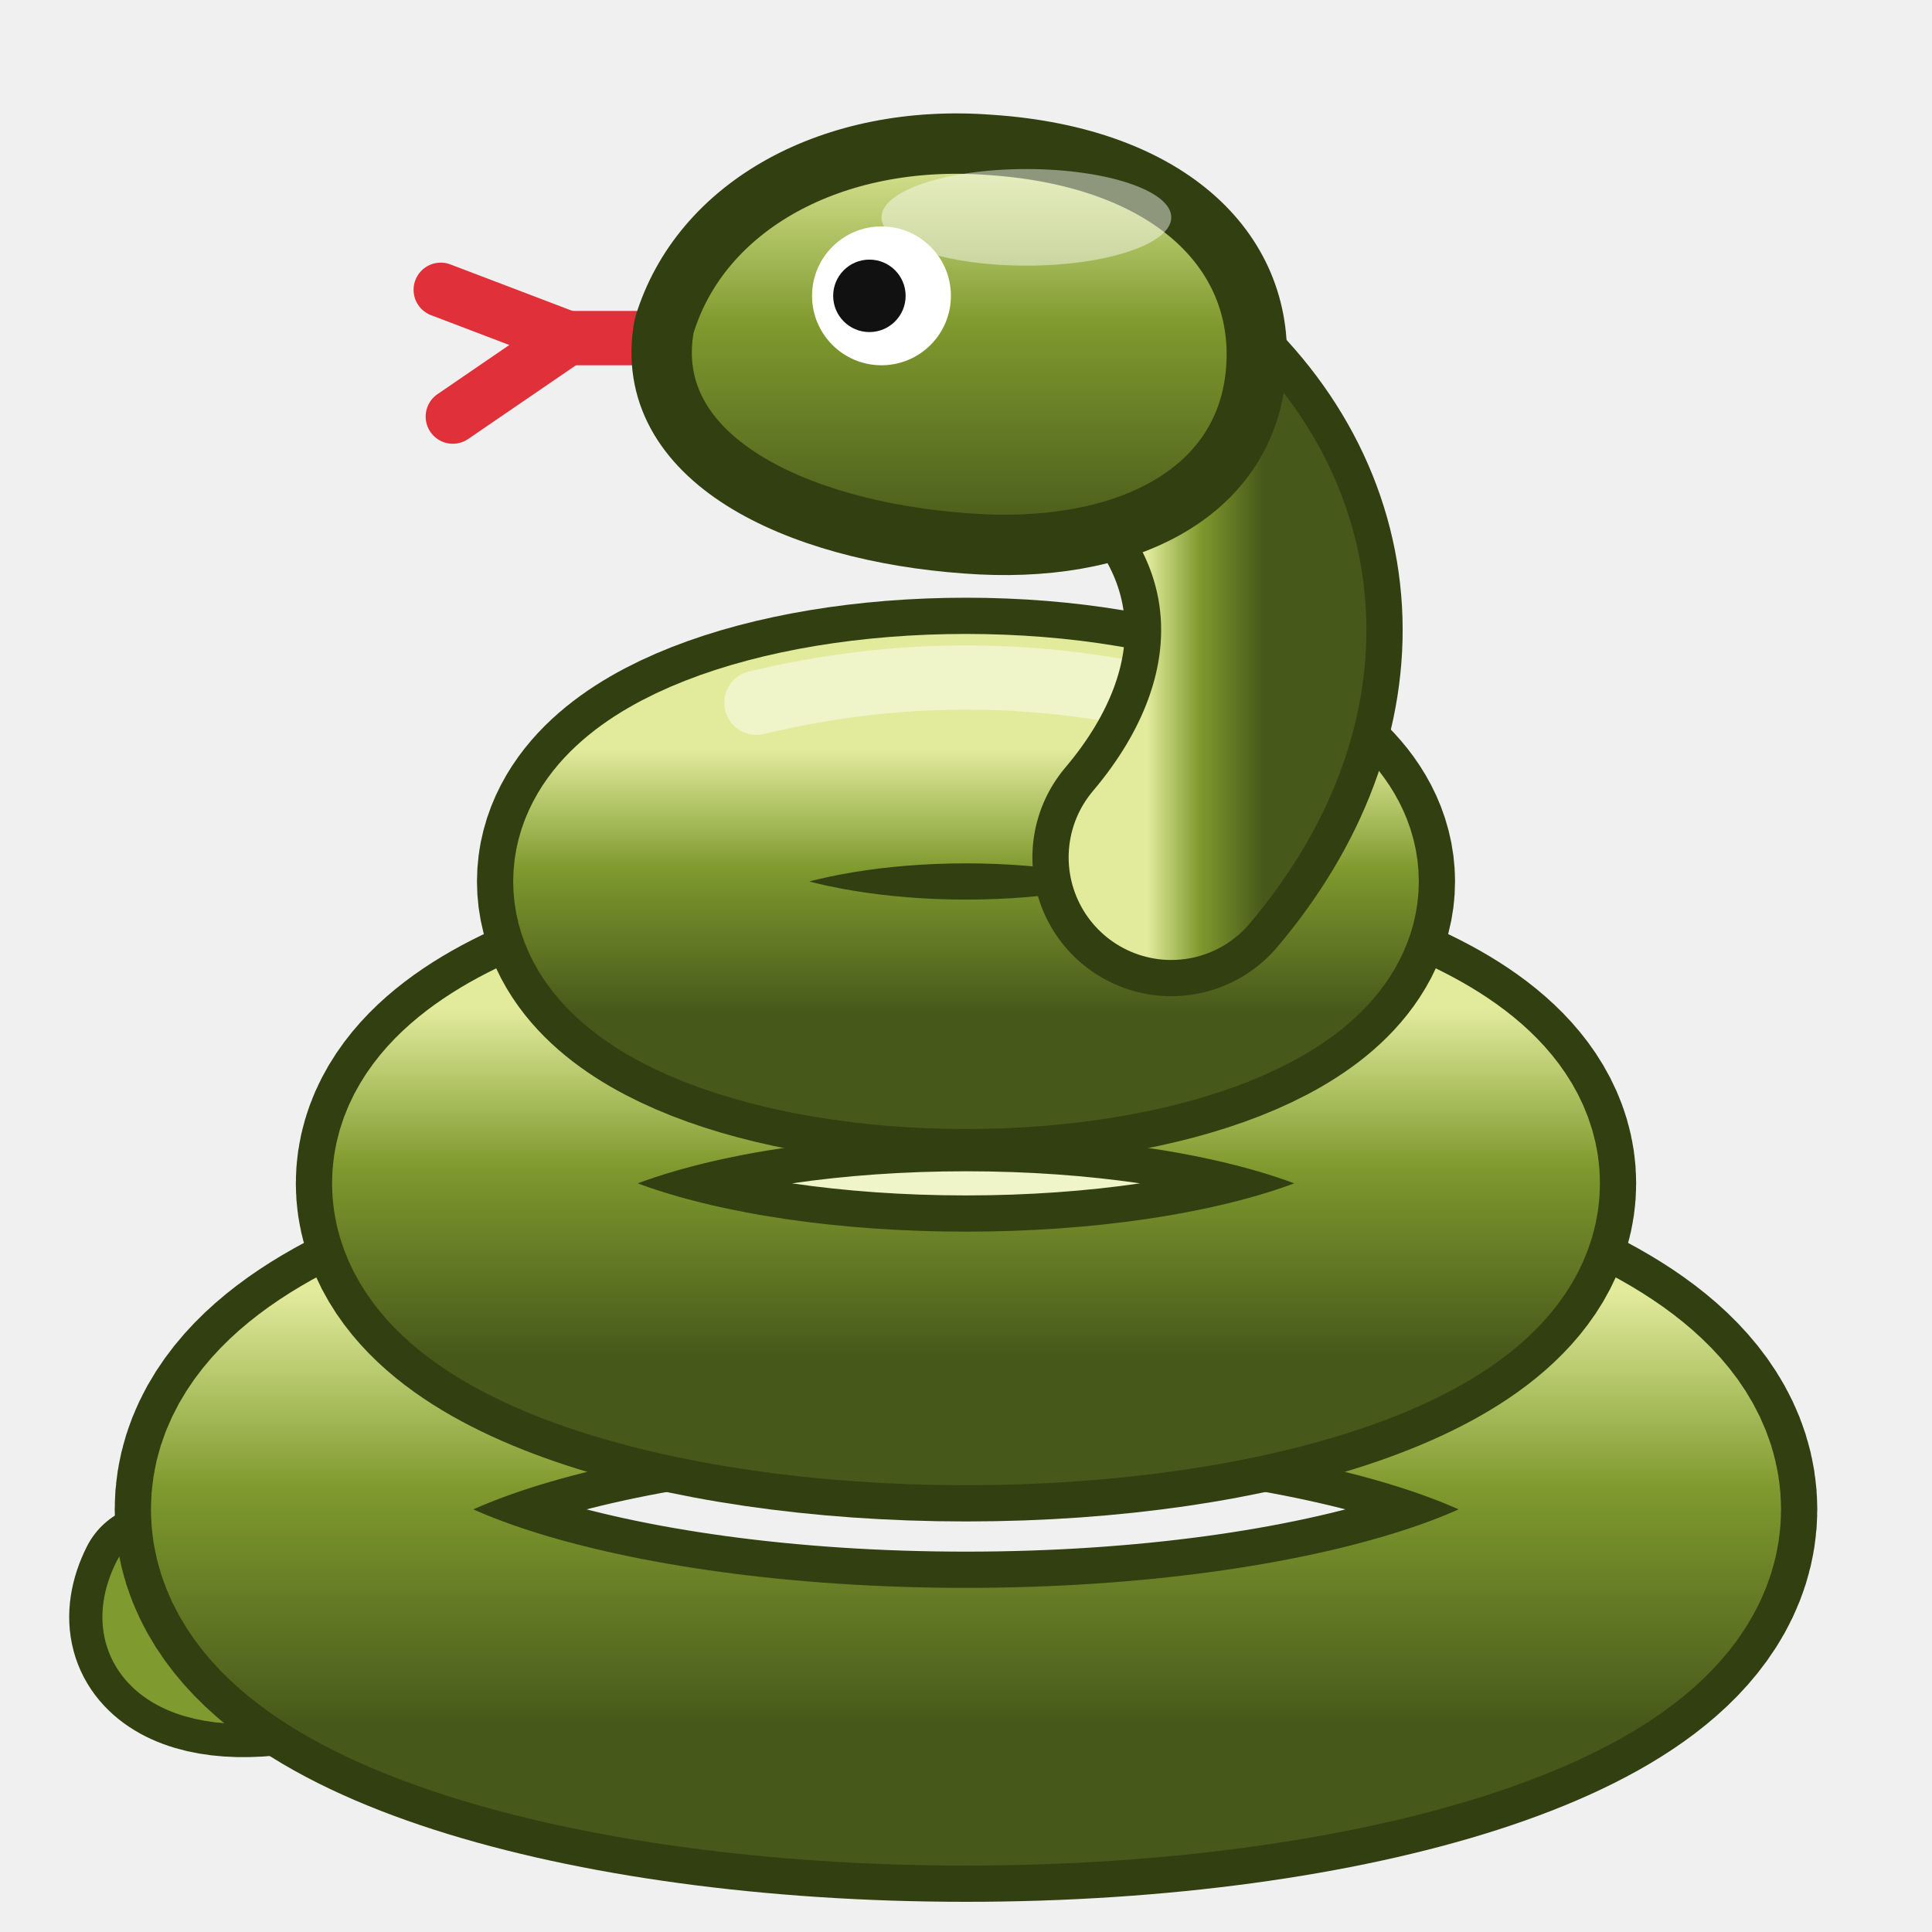
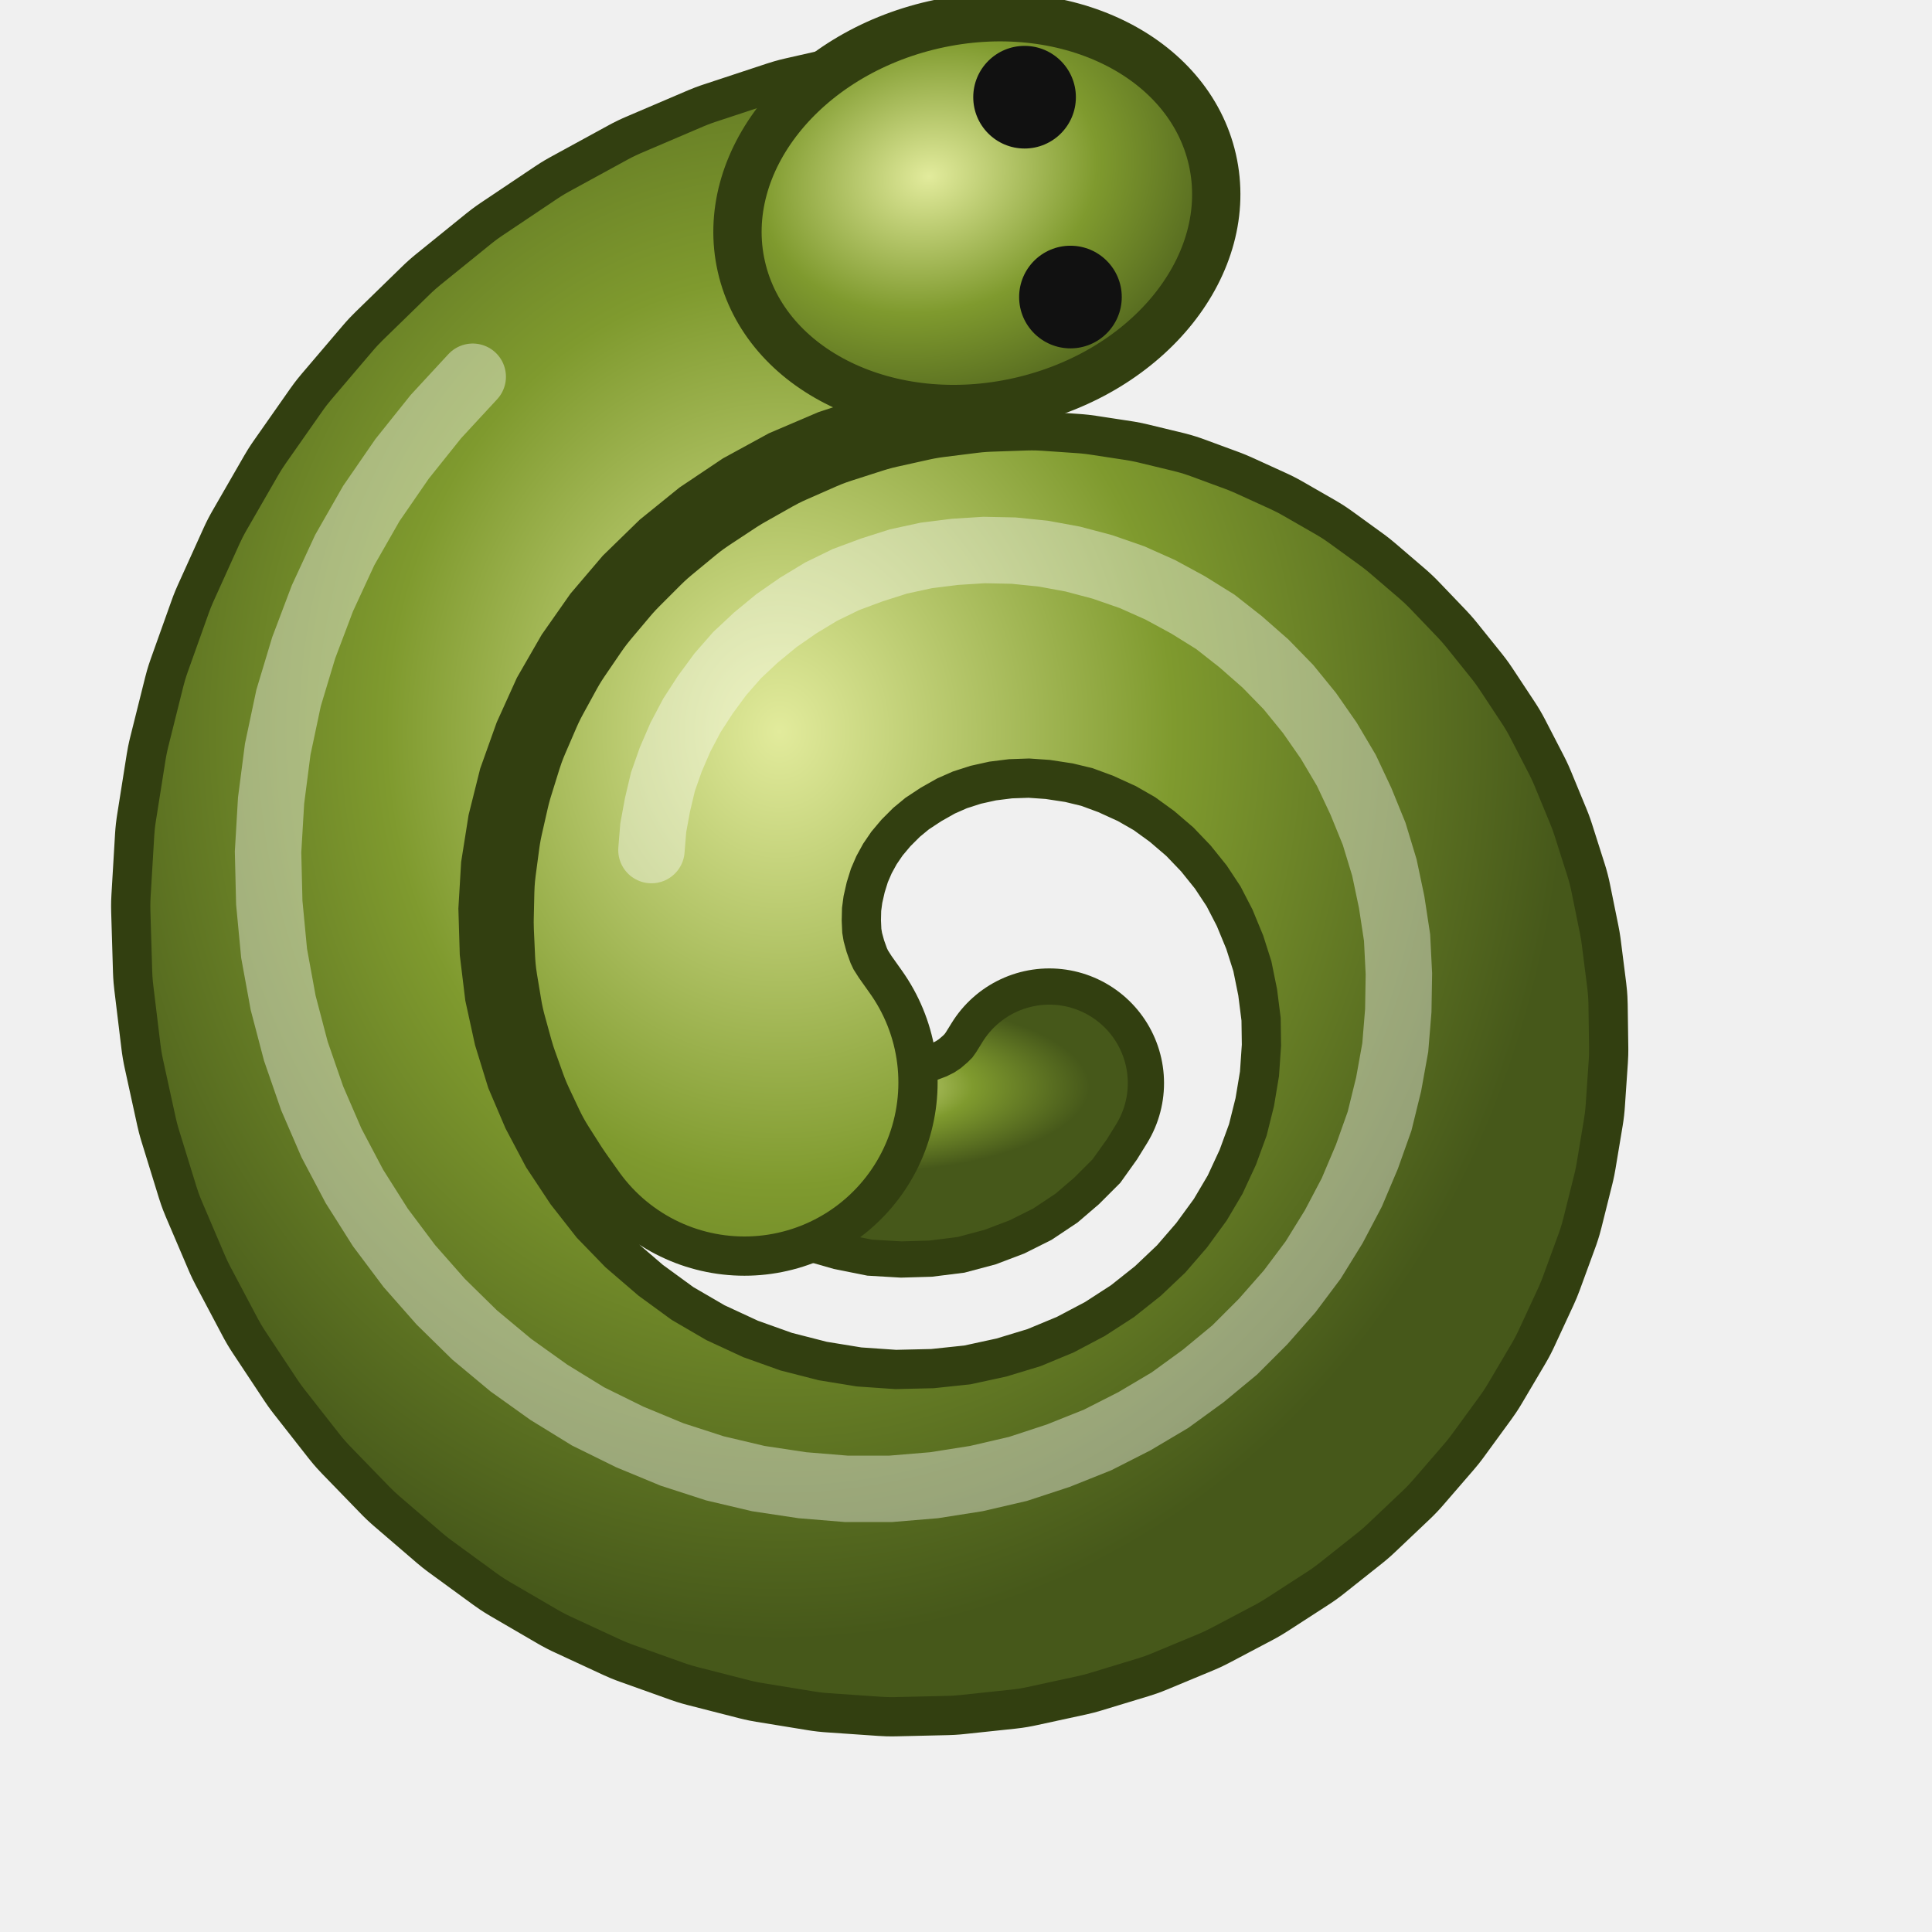
<svg xmlns="http://www.w3.org/2000/svg" viewBox="0 0 32 32">
  <defs>
-     <linearGradient id="t" x1="0" y1="0" x2="0" y2="1">
+     <radialGradient id="t" cx=".42" cy=".38" r=".7">
      <stop offset="0" stop-color="#e2eb9c" />
-       <stop offset=".45" stop-color="#7f9a2e" />
+       <stop offset=".5" stop-color="#7f9a2e" />
      <stop offset="1" stop-color="#46581a" />
-     </linearGradient>
-     <linearGradient id="n" x1="0" y1="0" x2="1" y2="0">
-       <stop offset="0" stop-color="#e2eb9c" />
-       <stop offset=".45" stop-color="#7f9a2e" />
-       <stop offset="1" stop-color="#46581a" />
-     </linearGradient>
+     </radialGradient>
  </defs>
-   <path d="M5.4 27.6C3.2 28.2 2 27.4 2.6 26.2" fill="none" stroke="#323f10" stroke-width="2.6" stroke-linecap="round" />
-   <path d="M5.4 27.6C3.2 28.2 2 27.4 2.6 26.2" fill="none" stroke="#7f9a2e" stroke-width="1.5" stroke-linecap="round" />
-   <ellipse cx="16" cy="25" rx="11.2" ry="3.6" fill="none" stroke="#323f10" stroke-width="5.8" />
-   <ellipse cx="16" cy="25" rx="11.2" ry="3.6" fill="none" stroke="url(#t)" stroke-width="4.6" />
-   <path d="M9.056 20.48Q16 19.468 22.944 20.48" fill="none" stroke="#fff" stroke-width="1.288" stroke-linecap="round" opacity=".45" />
-   <ellipse cx="16" cy="19.6" rx="8.4" ry="2.9" fill="none" stroke="#323f10" stroke-width="5.4" />
-   <ellipse cx="16" cy="19.6" rx="8.4" ry="2.9" fill="none" stroke="url(#t)" stroke-width="4.2" />
-   <path d="M10.792 15.86Q16 14.936 21.208 15.86" fill="none" stroke="#fff" stroke-width="1.176" stroke-linecap="round" opacity=".45" />
-   <ellipse cx="16" cy="14.6" rx="5.6" ry="2.2" fill="none" stroke="#323f10" stroke-width="5.0" />
-   <ellipse cx="16" cy="14.6" rx="5.6" ry="2.2" fill="none" stroke="url(#t)" stroke-width="3.8" />
-   <path d="M12.528 11.64Q16 10.804 19.472 11.64" fill="none" stroke="#fff" stroke-width="1.064" stroke-linecap="round" opacity=".45" />
-   <path d="M19.4 14.2C21.6 11.6 21.4 8.6 19 6.6" fill="none" stroke="#323f10" stroke-width="4.6" stroke-linecap="round" />
-   <path d="M19.4 14.2C21.6 11.6 21.4 8.6 19 6.6" fill="none" stroke="url(#n)" stroke-width="3.4" stroke-linecap="round" />
-   <path d="M9.4 5.6l-2.1-.8M9.4 5.6l-1.9 1.3" stroke="#e0313a" stroke-width=".9" stroke-linecap="round" />
-   <path d="M11.4 5.6H9.4" stroke="#e0313a" stroke-width=".9" stroke-linecap="round" />
-   <path d="M11 5.4C11.6 3.4 13.8 2.2 16.4 2.4C19.4 2.6 21 4.2 20.8 6.2C20.6 8.2 18.6 9.2 16 9C13.2 8.8 10.6 7.6 11 5.4z" fill="url(#t)" stroke="#323f10" stroke-linejoin="round" />
-   <circle cx="14.6" cy="4.9" r="1.15" fill="#fff" />
-   <circle cx="14.4" cy="4.9" r=".6" fill="#111" />
-   <ellipse cx="17" cy="3.6" rx="2.4" ry=".8" fill="#fff" opacity=".45" />
+   <path d="M17.38 17.94L17.25 18.15L17.10 18.36L16.91 18.55L16.70 18.73L16.46 18.89L16.20 19.02L15.91 19.13L15.61 19.21L15.29 19.25L14.95 19.26L14.61 19.24L14.26 19.17L13.91 19.07L13.57 18.92L13.24 18.73L12.92 18.50L12.61 18.24L12.33 17.93L12.08 17.59L11.87 17.22" fill="none" stroke="#323f10" stroke-width="3.8" stroke-linecap="round" />
+   <path d="M17.38 17.94L17.25 18.15L17.10 18.36L16.91 18.55L16.70 18.73L16.46 18.89L16.20 19.02L15.91 19.13L15.61 19.21L15.29 19.25L14.95 19.26L14.61 19.24L14.26 19.17L13.91 19.07L13.57 18.92L13.24 18.73L12.92 18.50L12.61 18.24L12.33 17.93L12.08 17.59L11.87 17.22" fill="none" stroke="url(#t)" stroke-width="2.6" stroke-linecap="round" />
+   <path d="M12.33 17.93L12.11 17.62L11.90 17.29L11.73 16.93L11.59 16.54L11.48 16.14L11.41 15.72L11.39 15.28L11.40 14.84L11.46 14.39L11.56 13.95L11.70 13.50L11.89 13.06L12.12 12.64L12.40 12.23L12.72 11.85L13.08 11.49L13.48 11.16L13.92 10.87L14.38 10.61L14.88 10.39L15.41 10.22L15.95 10.10L16.51 10.03L17.09 10.01L17.67 10.05L18.26 10.14L18.84 10.28L19.41 10.49L19.98 10.75L20.52 11.06L21.03 11.43L21.52 11.85L21.97 12.32L22.38 12.83L22.75 13.39L23.06 13.99L23.32 14.62L23.53 15.28L23.67 15.97L23.76 16.68L23.77 17.39L23.72 18.12L23.60 18.84L23.42 19.56L23.16 20.27L22.84 20.96L22.45 21.62L21.99 22.25L21.48 22.84L20.90 23.39L20.27 23.89L19.59 24.33L18.87 24.71L18.10 25.03L17.31 25.27L16.48 25.45L15.63 25.54L14.77 25.56L13.90 25.50L13.04 25.36L12.18 25.14L11.34 24.84L10.52 24.46L9.73 24.00L8.99 23.46L8.28 22.85L7.63 22.18L7.05 21.44L6.52 20.64L6.07 19.79L5.69 18.90L5.40 17.96L5.19 17.00L5.07 16.01L5.04 15.01L5.10 14.00L5.26 12.99L5.51 11.99L5.86 11.01L6.29 10.06L6.82 9.14L7.43 8.27L8.12 7.46L8.90 6.70L9.74 6.02L10.65 5.41L11.62 4.88L12.65 4.44L13.71 4.09L14.81 3.84" fill="none" stroke="#323f10" stroke-width="6.4" stroke-linecap="round" stroke-linejoin="round" />
+   <path d="M12.33 17.93L12.11 17.62L11.90 17.29L11.73 16.93L11.59 16.54L11.48 16.14L11.41 15.72L11.39 15.28L11.40 14.84L11.46 14.39L11.56 13.95L11.70 13.50L11.89 13.06L12.12 12.64L12.40 12.23L12.72 11.85L13.08 11.49L13.48 11.16L13.92 10.87L14.38 10.61L14.88 10.39L15.41 10.22L15.95 10.10L16.51 10.03L17.09 10.01L17.67 10.05L18.26 10.14L18.84 10.28L19.41 10.49L19.98 10.75L20.52 11.06L21.03 11.43L21.52 11.85L21.97 12.32L22.38 12.83L22.75 13.39L23.06 13.99L23.32 14.62L23.53 15.28L23.67 15.97L23.76 16.68L23.77 17.39L23.72 18.12L23.60 18.84L23.42 19.56L23.16 20.27L22.84 20.96L22.45 21.62L21.99 22.25L21.48 22.84L20.90 23.39L20.27 23.89L19.59 24.33L18.87 24.71L18.10 25.03L17.31 25.27L16.48 25.45L15.63 25.54L14.77 25.56L13.90 25.50L13.04 25.36L12.18 25.14L11.34 24.84L10.52 24.46L9.73 24.00L8.99 23.46L8.28 22.85L7.63 22.18L7.05 21.44L6.52 20.64L6.07 19.79L5.69 18.90L5.40 17.96L5.19 17.00L5.07 16.01L5.04 15.01L5.10 14.00L5.26 12.99L5.51 11.99L5.86 11.01L6.29 10.06L6.82 9.14L7.43 8.27L8.12 7.46L8.90 6.70L9.74 6.02L10.65 5.41L11.62 4.88L12.65 4.44L13.71 4.09L14.81 3.84" fill="none" stroke="url(#t)" stroke-width="5.1" stroke-linecap="round" stroke-linejoin="round" />
+   <path d="M11.39 14.98L11.42 14.61L11.49 14.23L11.58 13.85L11.71 13.48L11.87 13.11L12.06 12.75L12.28 12.41L12.53 12.07L12.81 11.75L13.12 11.46L13.46 11.18L13.82 10.93L14.20 10.70L14.61 10.50L15.04 10.34L15.48 10.20L15.94 10.10L16.42 10.04L16.90 10.01L17.39 10.02L17.88 10.07L18.37 10.16L18.86 10.29L19.35 10.46L19.82 10.67L20.28 10.92L20.73 11.20L21.15 11.53L21.56 11.89L21.94 12.28L22.29 12.71L22.61 13.17L22.90 13.66L23.14 14.17L23.36 14.71L23.53 15.27L23.65 15.84L23.74 16.43L23.77 17.03L23.76 17.64L23.71 18.25L23.60 18.86L23.45 19.47L23.24 20.06L22.99 20.65L22.69 21.22L22.35 21.77L21.96 22.29L21.52 22.79L21.05 23.26L20.53 23.69L19.98 24.09L19.39 24.44L18.78 24.75L18.13 25.01L17.46 25.23L16.77 25.39L16.07 25.50L15.35 25.56L14.62 25.56L13.89 25.50L13.16 25.39L12.44 25.22L11.73 24.99L11.03 24.70L10.34 24.36L9.69 23.96L9.06 23.51L8.46 23.01L7.90 22.46L7.38 21.87L6.90 21.23L6.47 20.55L6.09 19.83L5.77 19.09L5.50 18.31L5.29 17.51L5.14 16.69L5.06 15.85L5.04 15.01L5.09 14.16L5.20 13.31L5.38 12.46L5.63 11.63L5.94 10.81L6.31 10.01L6.75 9.24L7.26 8.50L7.82 7.80L8.43 7.14" fill="none" stroke="#fff" stroke-width="1.1" stroke-linecap="round" opacity=".4" transform="translate(-.6 -.9)" />
+   <ellipse cx="16.18" cy="3.53" rx="4" ry="3.2" transform="rotate(-12.8 16.18 3.53)" fill="url(#t)" stroke="#323f10" stroke-width=".8" />
+   <circle cx="17.73" cy="4.92" r=".85" fill="#111" />
+   <circle cx="16.97" cy="1.61" r=".85" fill="#111" />
</svg>
